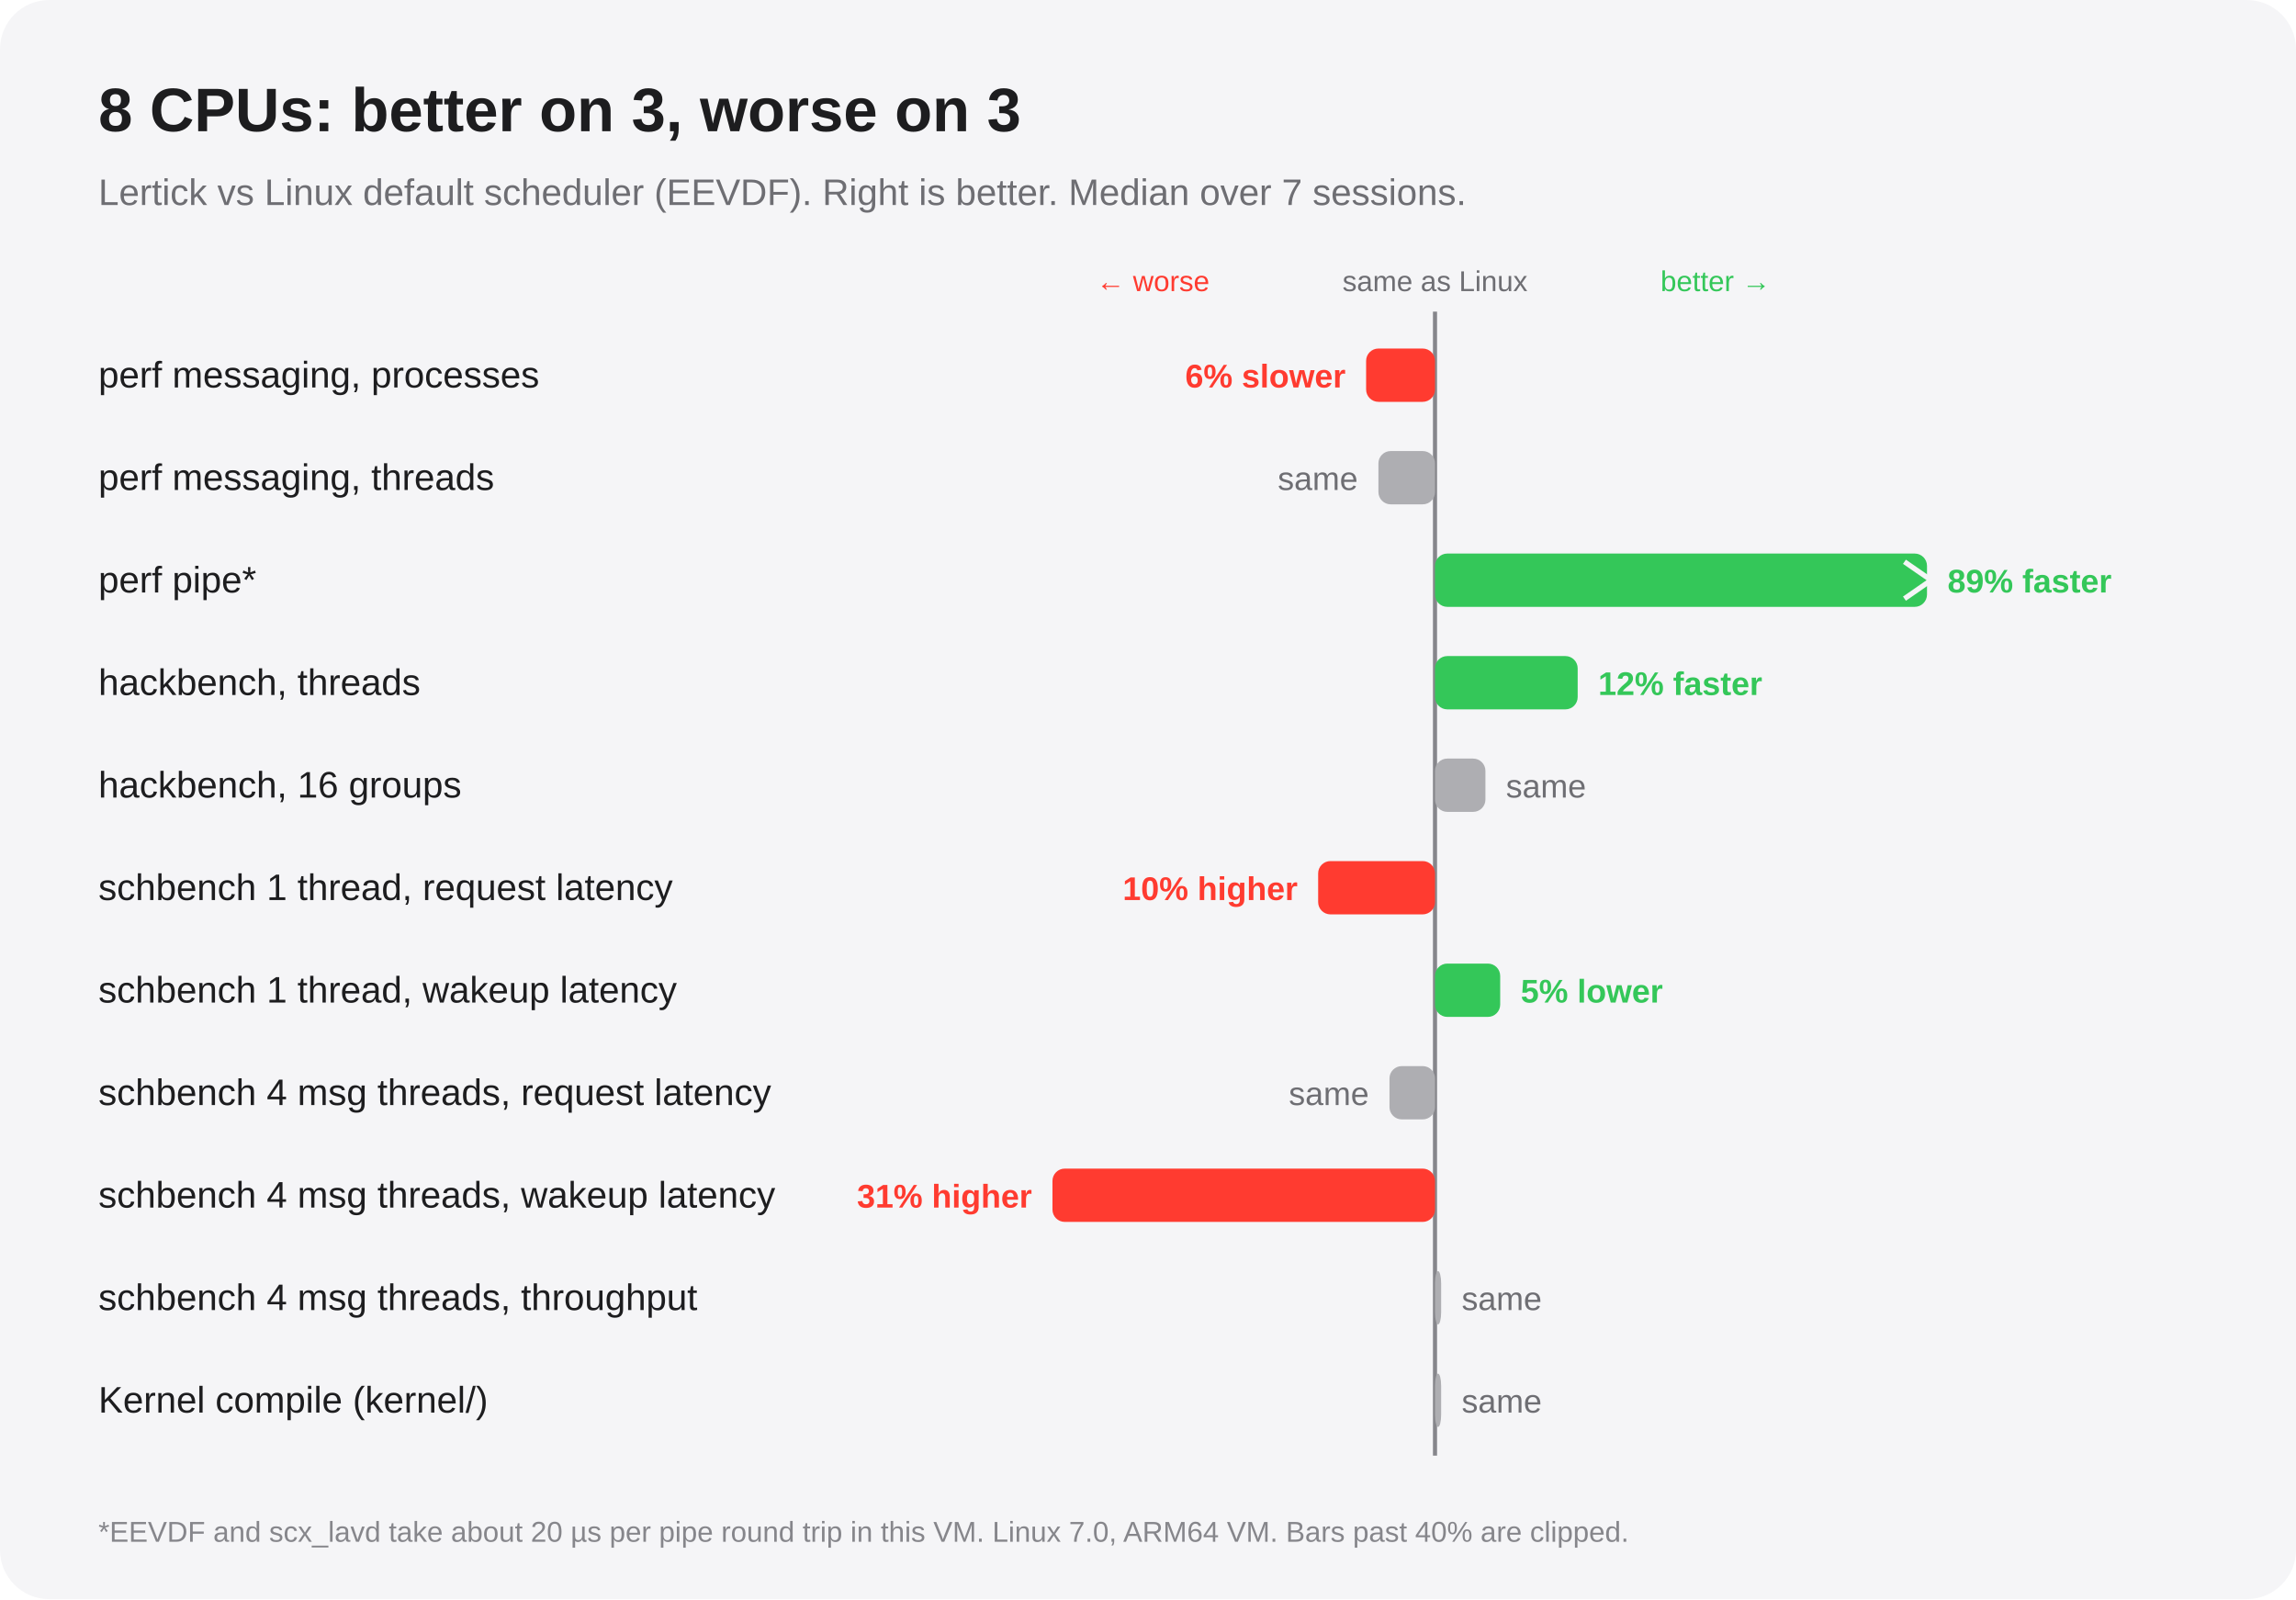
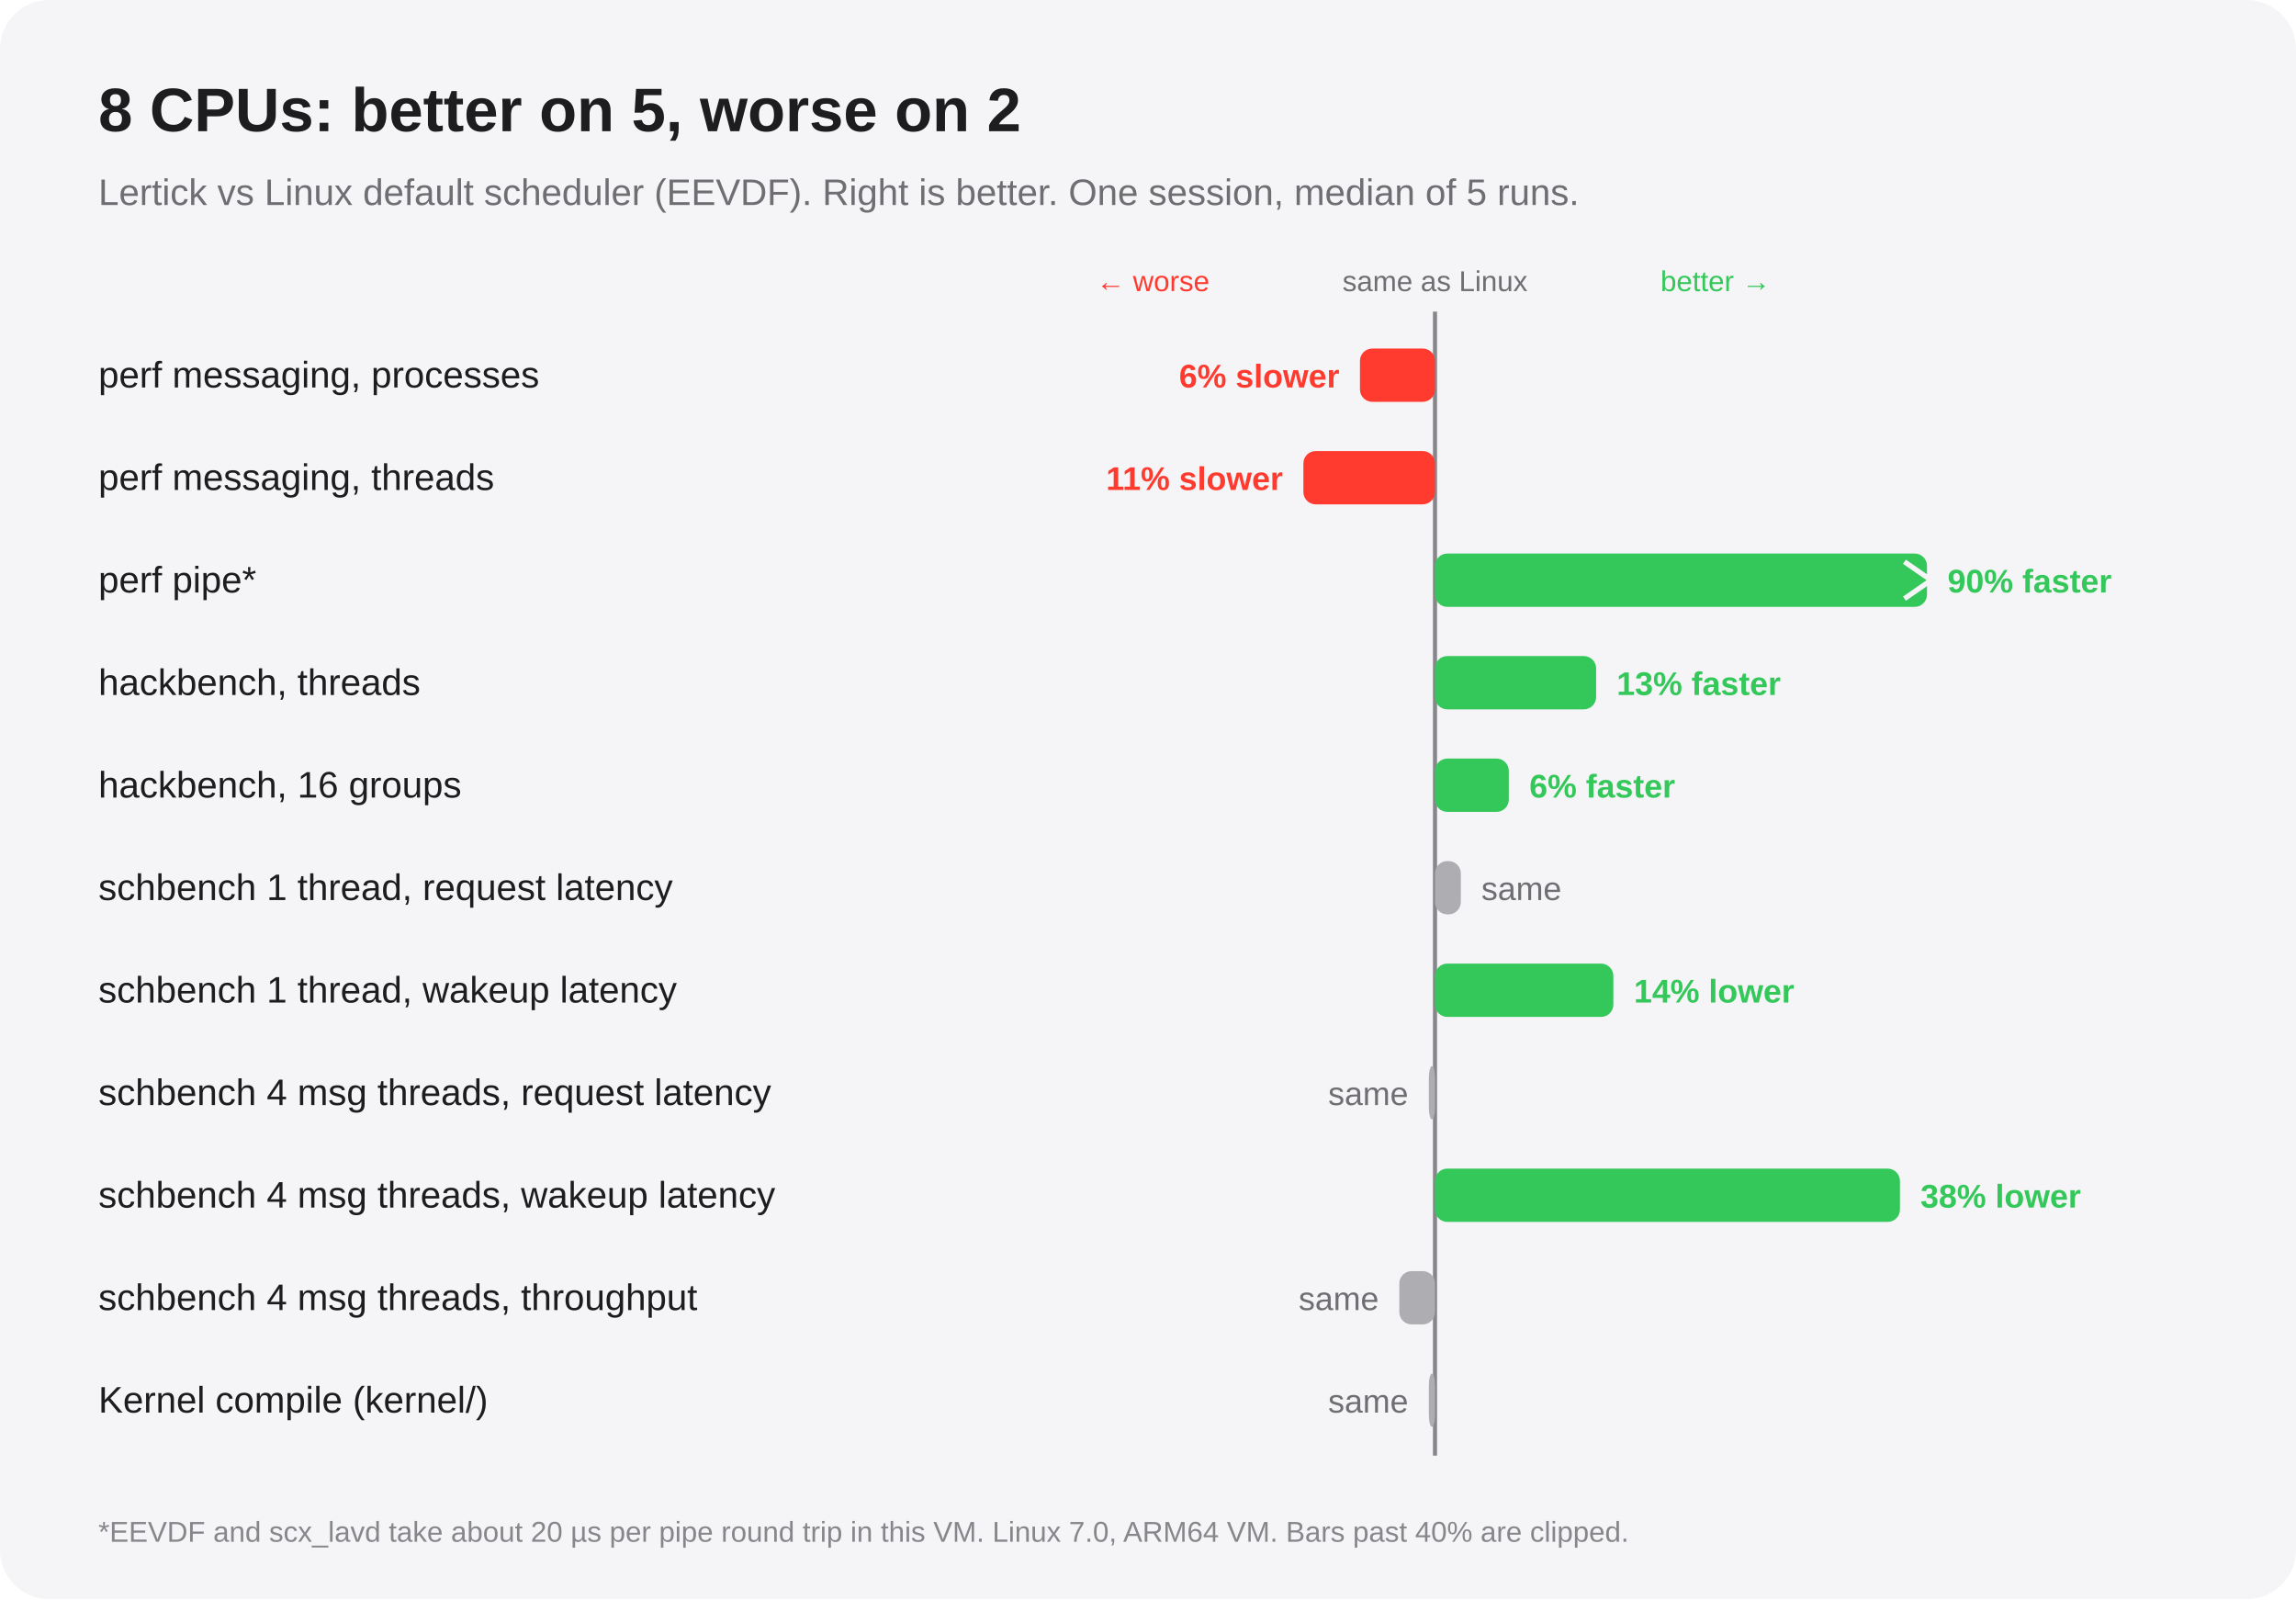
<svg xmlns="http://www.w3.org/2000/svg" width="1120" height="780" viewBox="0 0 1120 780" role="img" aria-labelledby="t d">
  <rect width="1120" height="780" rx="24" fill="#f5f5f7" />
-   <text x="48" y="64" font-family="-apple-system,BlinkMacSystemFont,SF Pro Display,Segoe UI,Arial,sans-serif" font-size="30" font-weight="700" fill="#1d1d1f">8 CPUs: better on 3, worse on 3</text>
-   <text x="48" y="100" font-family="-apple-system,BlinkMacSystemFont,SF Pro Display,Segoe UI,Arial,sans-serif" font-size="18" fill="#6e6e73">Lertick vs Linux default scheduler (EEVDF). Right is better. Median over 7 sessions.</text>
+   <text x="48" y="64" font-family="-apple-system,BlinkMacSystemFont,SF Pro Display,Segoe UI,Arial,sans-serif" font-size="30" font-weight="700" fill="#1d1d1f">8 CPUs: better on 5, worse on 2</text>
+   <text x="48" y="100" font-family="-apple-system,BlinkMacSystemFont,SF Pro Display,Segoe UI,Arial,sans-serif" font-size="18" fill="#6e6e73">Lertick vs Linux default scheduler (EEVDF). Right is better. One session, median of 5 runs.</text>
  <line x1="700" y1="152" x2="700" y2="710" stroke="#86868b" stroke-width="2" />
  <text x="700" y="142" text-anchor="middle" font-family="-apple-system,BlinkMacSystemFont,SF Pro Display,Segoe UI,Arial,sans-serif" font-size="14" fill="#6e6e73">same as Linux</text>
  <text x="590" y="142" text-anchor="end" font-family="-apple-system,BlinkMacSystemFont,SF Pro Display,Segoe UI,Arial,sans-serif" font-size="14" fill="#ff3b30">← worse</text>
  <text x="810" y="142" font-family="-apple-system,BlinkMacSystemFont,SF Pro Display,Segoe UI,Arial,sans-serif" font-size="14" fill="#34c759">better →</text>
  <text x="48" y="189" font-family="-apple-system,BlinkMacSystemFont,SF Pro Display,Segoe UI,Arial,sans-serif" font-size="18" fill="#1d1d1f">perf messaging, processes</text>
-   <rect x="666.4" y="170" width="33.6" height="26" rx="6" fill="#ff3b30" />
-   <text x="656.4" y="189" text-anchor="end" font-family="-apple-system,BlinkMacSystemFont,SF Pro Display,Segoe UI,Arial,sans-serif" font-size="16" font-weight="700" fill="#ff3b30">6% slower</text>
+   <rect x="663.4" y="170" width="36.6" height="26" rx="6" fill="#ff3b30" />
+   <text x="653.4" y="189" text-anchor="end" font-family="-apple-system,BlinkMacSystemFont,SF Pro Display,Segoe UI,Arial,sans-serif" font-size="16" font-weight="700" fill="#ff3b30">6% slower</text>
  <text x="48" y="239" font-family="-apple-system,BlinkMacSystemFont,SF Pro Display,Segoe UI,Arial,sans-serif" font-size="18" fill="#1d1d1f">perf messaging, threads</text>
-   <rect x="672.4" y="220" width="27.6" height="26" rx="6" fill="#aeaeb2" />
-   <text x="662.4" y="239" text-anchor="end" font-family="-apple-system,BlinkMacSystemFont,SF Pro Display,Segoe UI,Arial,sans-serif" font-size="16" font-weight="400" fill="#6e6e73">same</text>
+   <rect x="635.8" y="220" width="64.2" height="26" rx="6" fill="#ff3b30" />
+   <text x="625.8" y="239" text-anchor="end" font-family="-apple-system,BlinkMacSystemFont,SF Pro Display,Segoe UI,Arial,sans-serif" font-size="16" font-weight="700" fill="#ff3b30">11% slower</text>
  <text x="48" y="289" font-family="-apple-system,BlinkMacSystemFont,SF Pro Display,Segoe UI,Arial,sans-serif" font-size="18" fill="#1d1d1f">perf pipe*</text>
  <rect x="700.0" y="270" width="240.0" height="26" rx="6" fill="#34c759" />
  <path d="M929.0 274 L942.0 283.0 L929.0 292" fill="none" stroke="#f5f5f7" stroke-width="2.5" />
-   <text x="950.0" y="289" font-family="-apple-system,BlinkMacSystemFont,SF Pro Display,Segoe UI,Arial,sans-serif" font-size="16" font-weight="700" fill="#34c759">89% faster</text>
+   <text x="950.0" y="289" font-family="-apple-system,BlinkMacSystemFont,SF Pro Display,Segoe UI,Arial,sans-serif" font-size="16" font-weight="700" fill="#34c759">90% faster</text>
  <text x="48" y="339" font-family="-apple-system,BlinkMacSystemFont,SF Pro Display,Segoe UI,Arial,sans-serif" font-size="18" fill="#1d1d1f">hackbench, threads</text>
-   <rect x="700.0" y="320" width="69.6" height="26" rx="6" fill="#34c759" />
-   <text x="779.6" y="339" font-family="-apple-system,BlinkMacSystemFont,SF Pro Display,Segoe UI,Arial,sans-serif" font-size="16" font-weight="700" fill="#34c759">12% faster</text>
+   <rect x="700.0" y="320" width="78.6" height="26" rx="6" fill="#34c759" />
+   <text x="788.6" y="339" font-family="-apple-system,BlinkMacSystemFont,SF Pro Display,Segoe UI,Arial,sans-serif" font-size="16" font-weight="700" fill="#34c759">13% faster</text>
  <text x="48" y="389" font-family="-apple-system,BlinkMacSystemFont,SF Pro Display,Segoe UI,Arial,sans-serif" font-size="18" fill="#1d1d1f">hackbench, 16 groups</text>
-   <rect x="700.0" y="370" width="24.6" height="26" rx="6" fill="#aeaeb2" />
-   <text x="734.6" y="389" font-family="-apple-system,BlinkMacSystemFont,SF Pro Display,Segoe UI,Arial,sans-serif" font-size="16" font-weight="400" fill="#6e6e73">same</text>
+   <rect x="700.0" y="370" width="36.0" height="26" rx="6" fill="#34c759" />
+   <text x="746.0" y="389" font-family="-apple-system,BlinkMacSystemFont,SF Pro Display,Segoe UI,Arial,sans-serif" font-size="16" font-weight="700" fill="#34c759">6% faster</text>
  <text x="48" y="439" font-family="-apple-system,BlinkMacSystemFont,SF Pro Display,Segoe UI,Arial,sans-serif" font-size="18" fill="#1d1d1f">schbench 1 thread, request latency</text>
-   <rect x="643.0" y="420" width="57.0" height="26" rx="6" fill="#ff3b30" />
-   <text x="633.0" y="439" text-anchor="end" font-family="-apple-system,BlinkMacSystemFont,SF Pro Display,Segoe UI,Arial,sans-serif" font-size="16" font-weight="700" fill="#ff3b30">10% higher</text>
+   <rect x="700.0" y="420" width="12.6" height="26" rx="6" fill="#aeaeb2" />
+   <text x="722.6" y="439" font-family="-apple-system,BlinkMacSystemFont,SF Pro Display,Segoe UI,Arial,sans-serif" font-size="16" font-weight="400" fill="#6e6e73">same</text>
  <text x="48" y="489" font-family="-apple-system,BlinkMacSystemFont,SF Pro Display,Segoe UI,Arial,sans-serif" font-size="18" fill="#1d1d1f">schbench 1 thread, wakeup latency</text>
-   <rect x="700.0" y="470" width="31.8" height="26" rx="6" fill="#34c759" />
-   <text x="741.8" y="489" font-family="-apple-system,BlinkMacSystemFont,SF Pro Display,Segoe UI,Arial,sans-serif" font-size="16" font-weight="700" fill="#34c759">5% lower</text>
+   <rect x="700.0" y="470" width="87.0" height="26" rx="6" fill="#34c759" />
+   <text x="797.0" y="489" font-family="-apple-system,BlinkMacSystemFont,SF Pro Display,Segoe UI,Arial,sans-serif" font-size="16" font-weight="700" fill="#34c759">14% lower</text>
  <text x="48" y="539" font-family="-apple-system,BlinkMacSystemFont,SF Pro Display,Segoe UI,Arial,sans-serif" font-size="18" fill="#1d1d1f">schbench 4 msg threads, request latency</text>
-   <rect x="677.8" y="520" width="22.2" height="26" rx="6" fill="#aeaeb2" />
-   <text x="667.8" y="539" text-anchor="end" font-family="-apple-system,BlinkMacSystemFont,SF Pro Display,Segoe UI,Arial,sans-serif" font-size="16" font-weight="400" fill="#6e6e73">same</text>
+   <rect x="697.0" y="520" width="3.0" height="26" rx="6" fill="#aeaeb2" />
+   <text x="687.0" y="539" text-anchor="end" font-family="-apple-system,BlinkMacSystemFont,SF Pro Display,Segoe UI,Arial,sans-serif" font-size="16" font-weight="400" fill="#6e6e73">same</text>
  <text x="48" y="589" font-family="-apple-system,BlinkMacSystemFont,SF Pro Display,Segoe UI,Arial,sans-serif" font-size="18" fill="#1d1d1f">schbench 4 msg threads, wakeup latency</text>
-   <rect x="513.4" y="570" width="186.6" height="26" rx="6" fill="#ff3b30" />
-   <text x="503.4" y="589" text-anchor="end" font-family="-apple-system,BlinkMacSystemFont,SF Pro Display,Segoe UI,Arial,sans-serif" font-size="16" font-weight="700" fill="#ff3b30">31% higher</text>
+   <rect x="700.0" y="570" width="226.8" height="26" rx="6" fill="#34c759" />
+   <text x="936.8" y="589" font-family="-apple-system,BlinkMacSystemFont,SF Pro Display,Segoe UI,Arial,sans-serif" font-size="16" font-weight="700" fill="#34c759">38% lower</text>
  <text x="48" y="639" font-family="-apple-system,BlinkMacSystemFont,SF Pro Display,Segoe UI,Arial,sans-serif" font-size="18" fill="#1d1d1f">schbench 4 msg threads, throughput</text>
-   <rect x="700.0" y="620" width="3.0" height="26" rx="6" fill="#aeaeb2" />
-   <text x="713.0" y="639" font-family="-apple-system,BlinkMacSystemFont,SF Pro Display,Segoe UI,Arial,sans-serif" font-size="16" font-weight="400" fill="#6e6e73">same</text>
+   <rect x="682.6" y="620" width="17.4" height="26" rx="6" fill="#aeaeb2" />
+   <text x="672.6" y="639" text-anchor="end" font-family="-apple-system,BlinkMacSystemFont,SF Pro Display,Segoe UI,Arial,sans-serif" font-size="16" font-weight="400" fill="#6e6e73">same</text>
  <text x="48" y="689" font-family="-apple-system,BlinkMacSystemFont,SF Pro Display,Segoe UI,Arial,sans-serif" font-size="18" fill="#1d1d1f">Kernel compile (kernel/)</text>
-   <rect x="700.0" y="670" width="3.0" height="26" rx="6" fill="#aeaeb2" />
-   <text x="713.0" y="689" font-family="-apple-system,BlinkMacSystemFont,SF Pro Display,Segoe UI,Arial,sans-serif" font-size="16" font-weight="400" fill="#6e6e73">same</text>
+   <rect x="697.0" y="670" width="3.0" height="26" rx="6" fill="#aeaeb2" />
+   <text x="687.0" y="689" text-anchor="end" font-family="-apple-system,BlinkMacSystemFont,SF Pro Display,Segoe UI,Arial,sans-serif" font-size="16" font-weight="400" fill="#6e6e73">same</text>
  <text x="48" y="752" font-family="-apple-system,BlinkMacSystemFont,SF Pro Display,Segoe UI,Arial,sans-serif" font-size="14" fill="#86868b">*EEVDF and scx_lavd take about 20 µs per pipe round trip in this VM. Linux 7.0, ARM64 VM. Bars past 40% are clipped.</text>
</svg>
